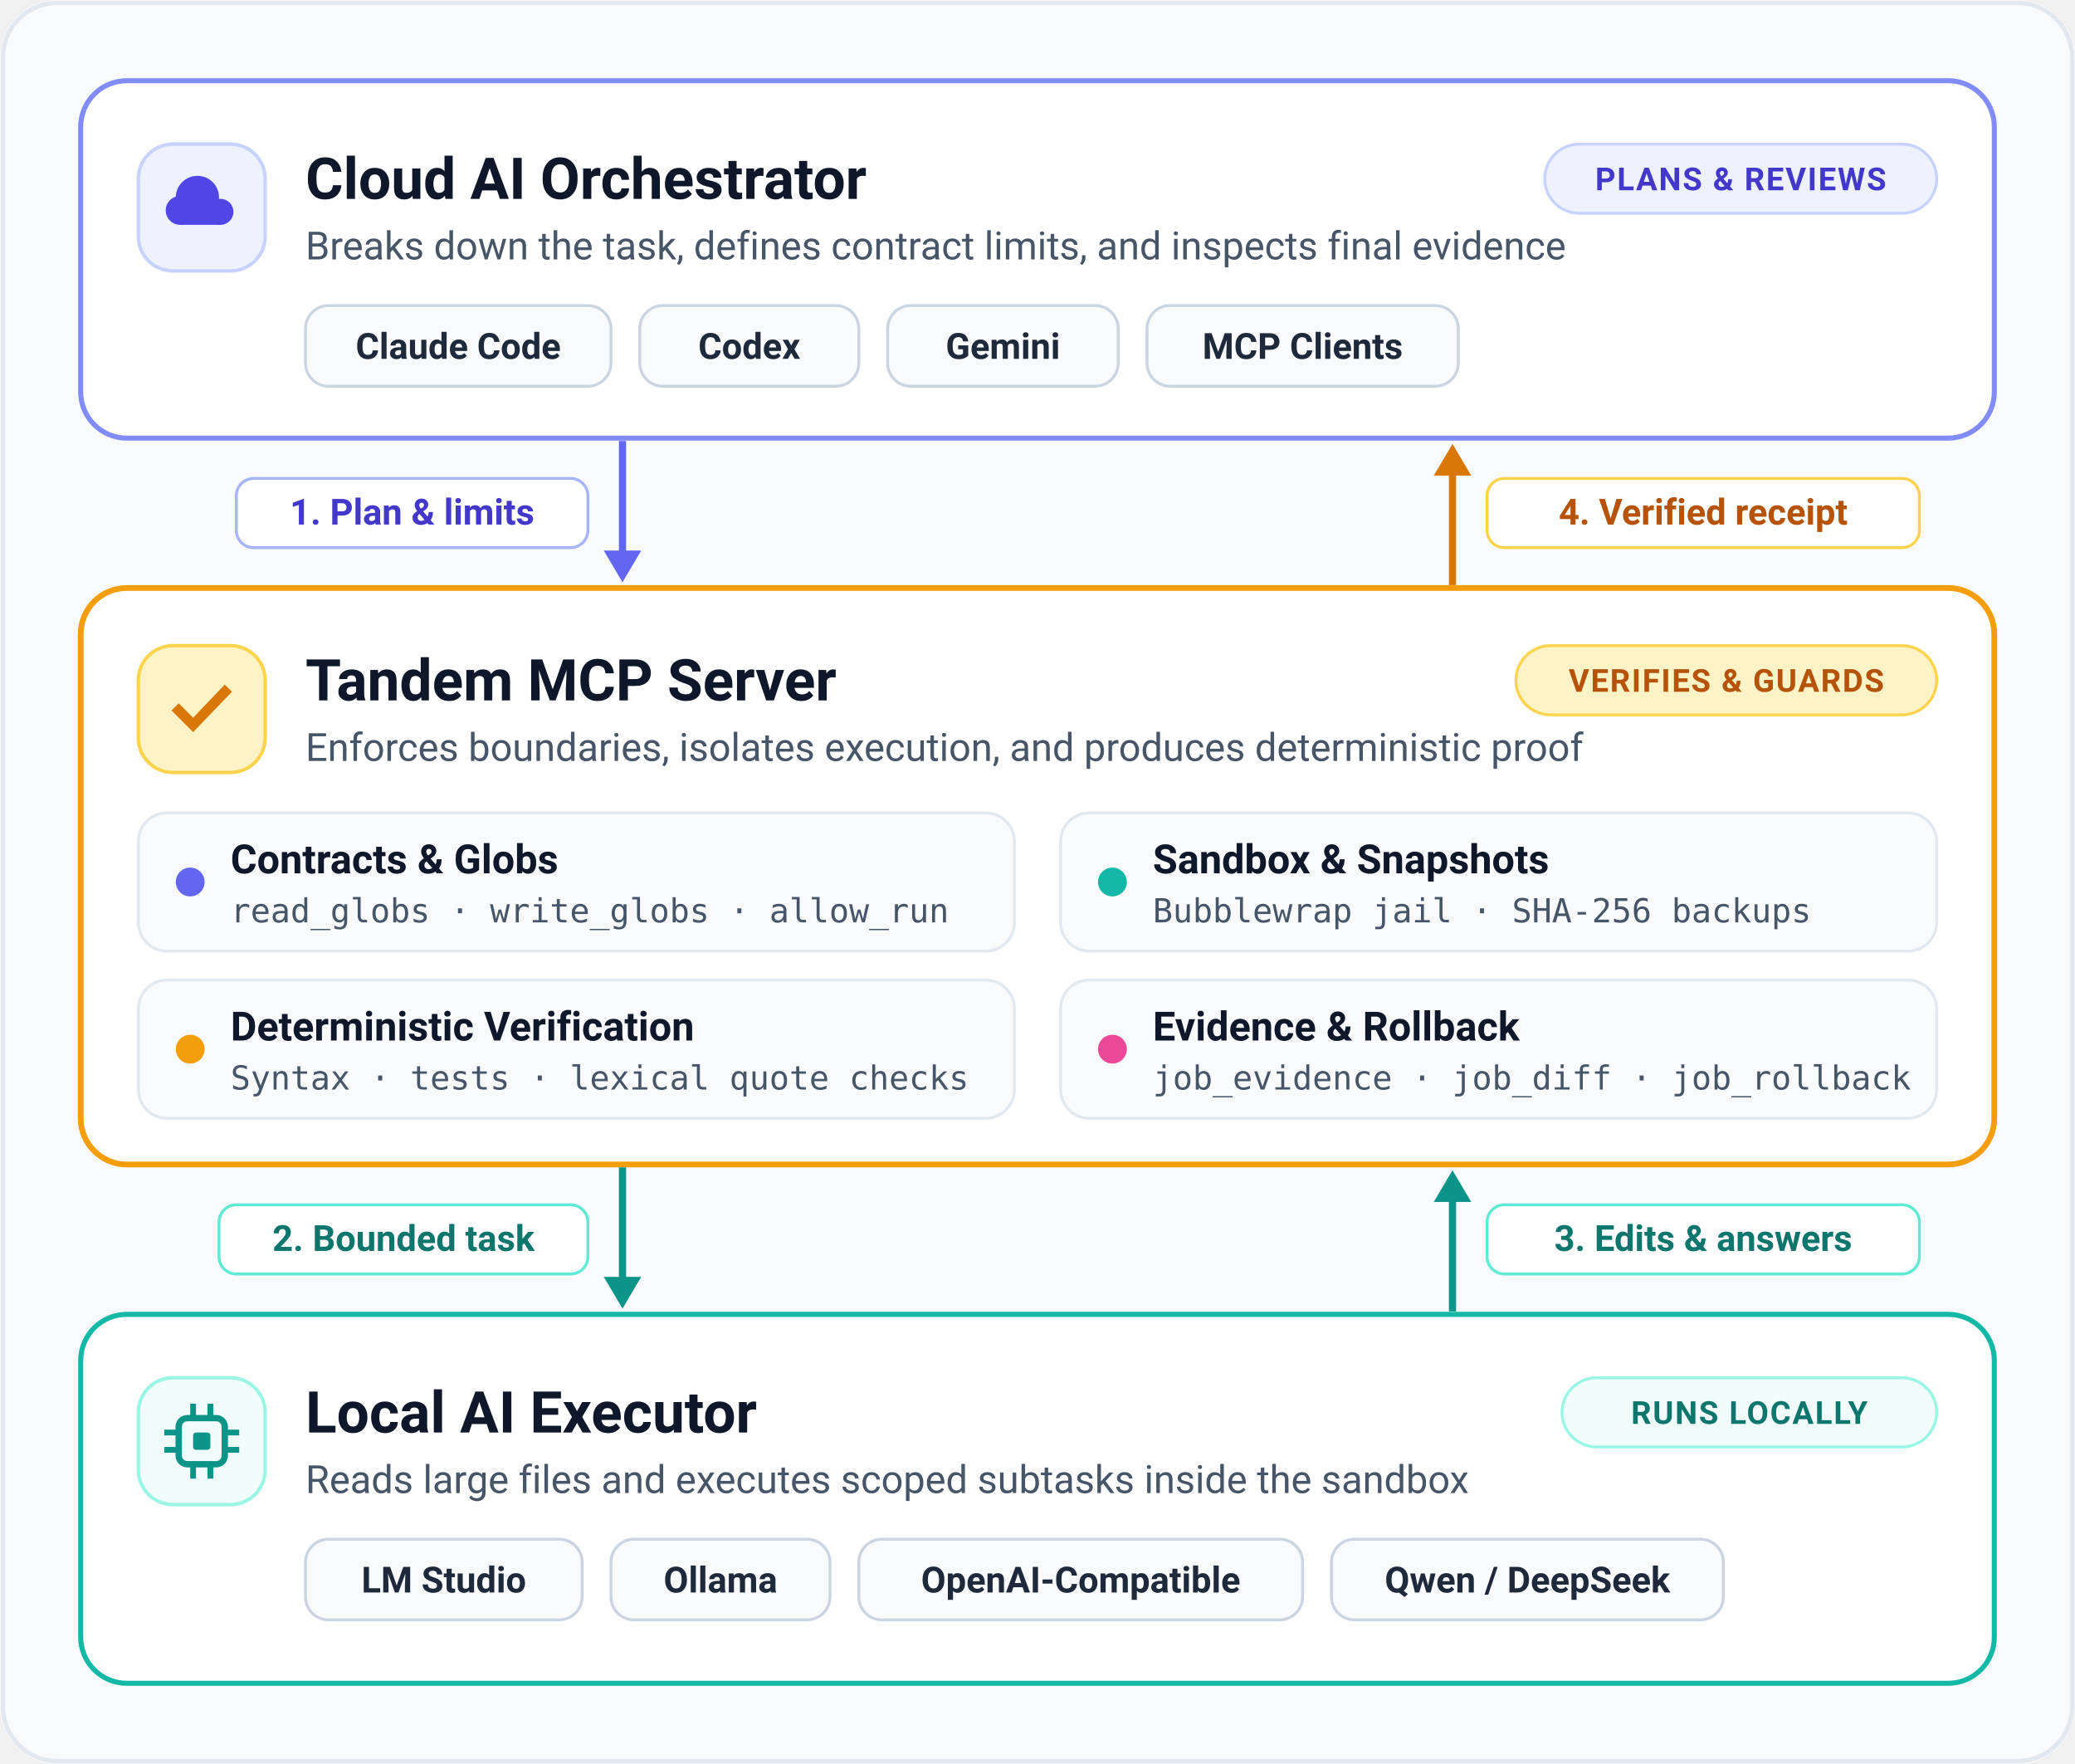
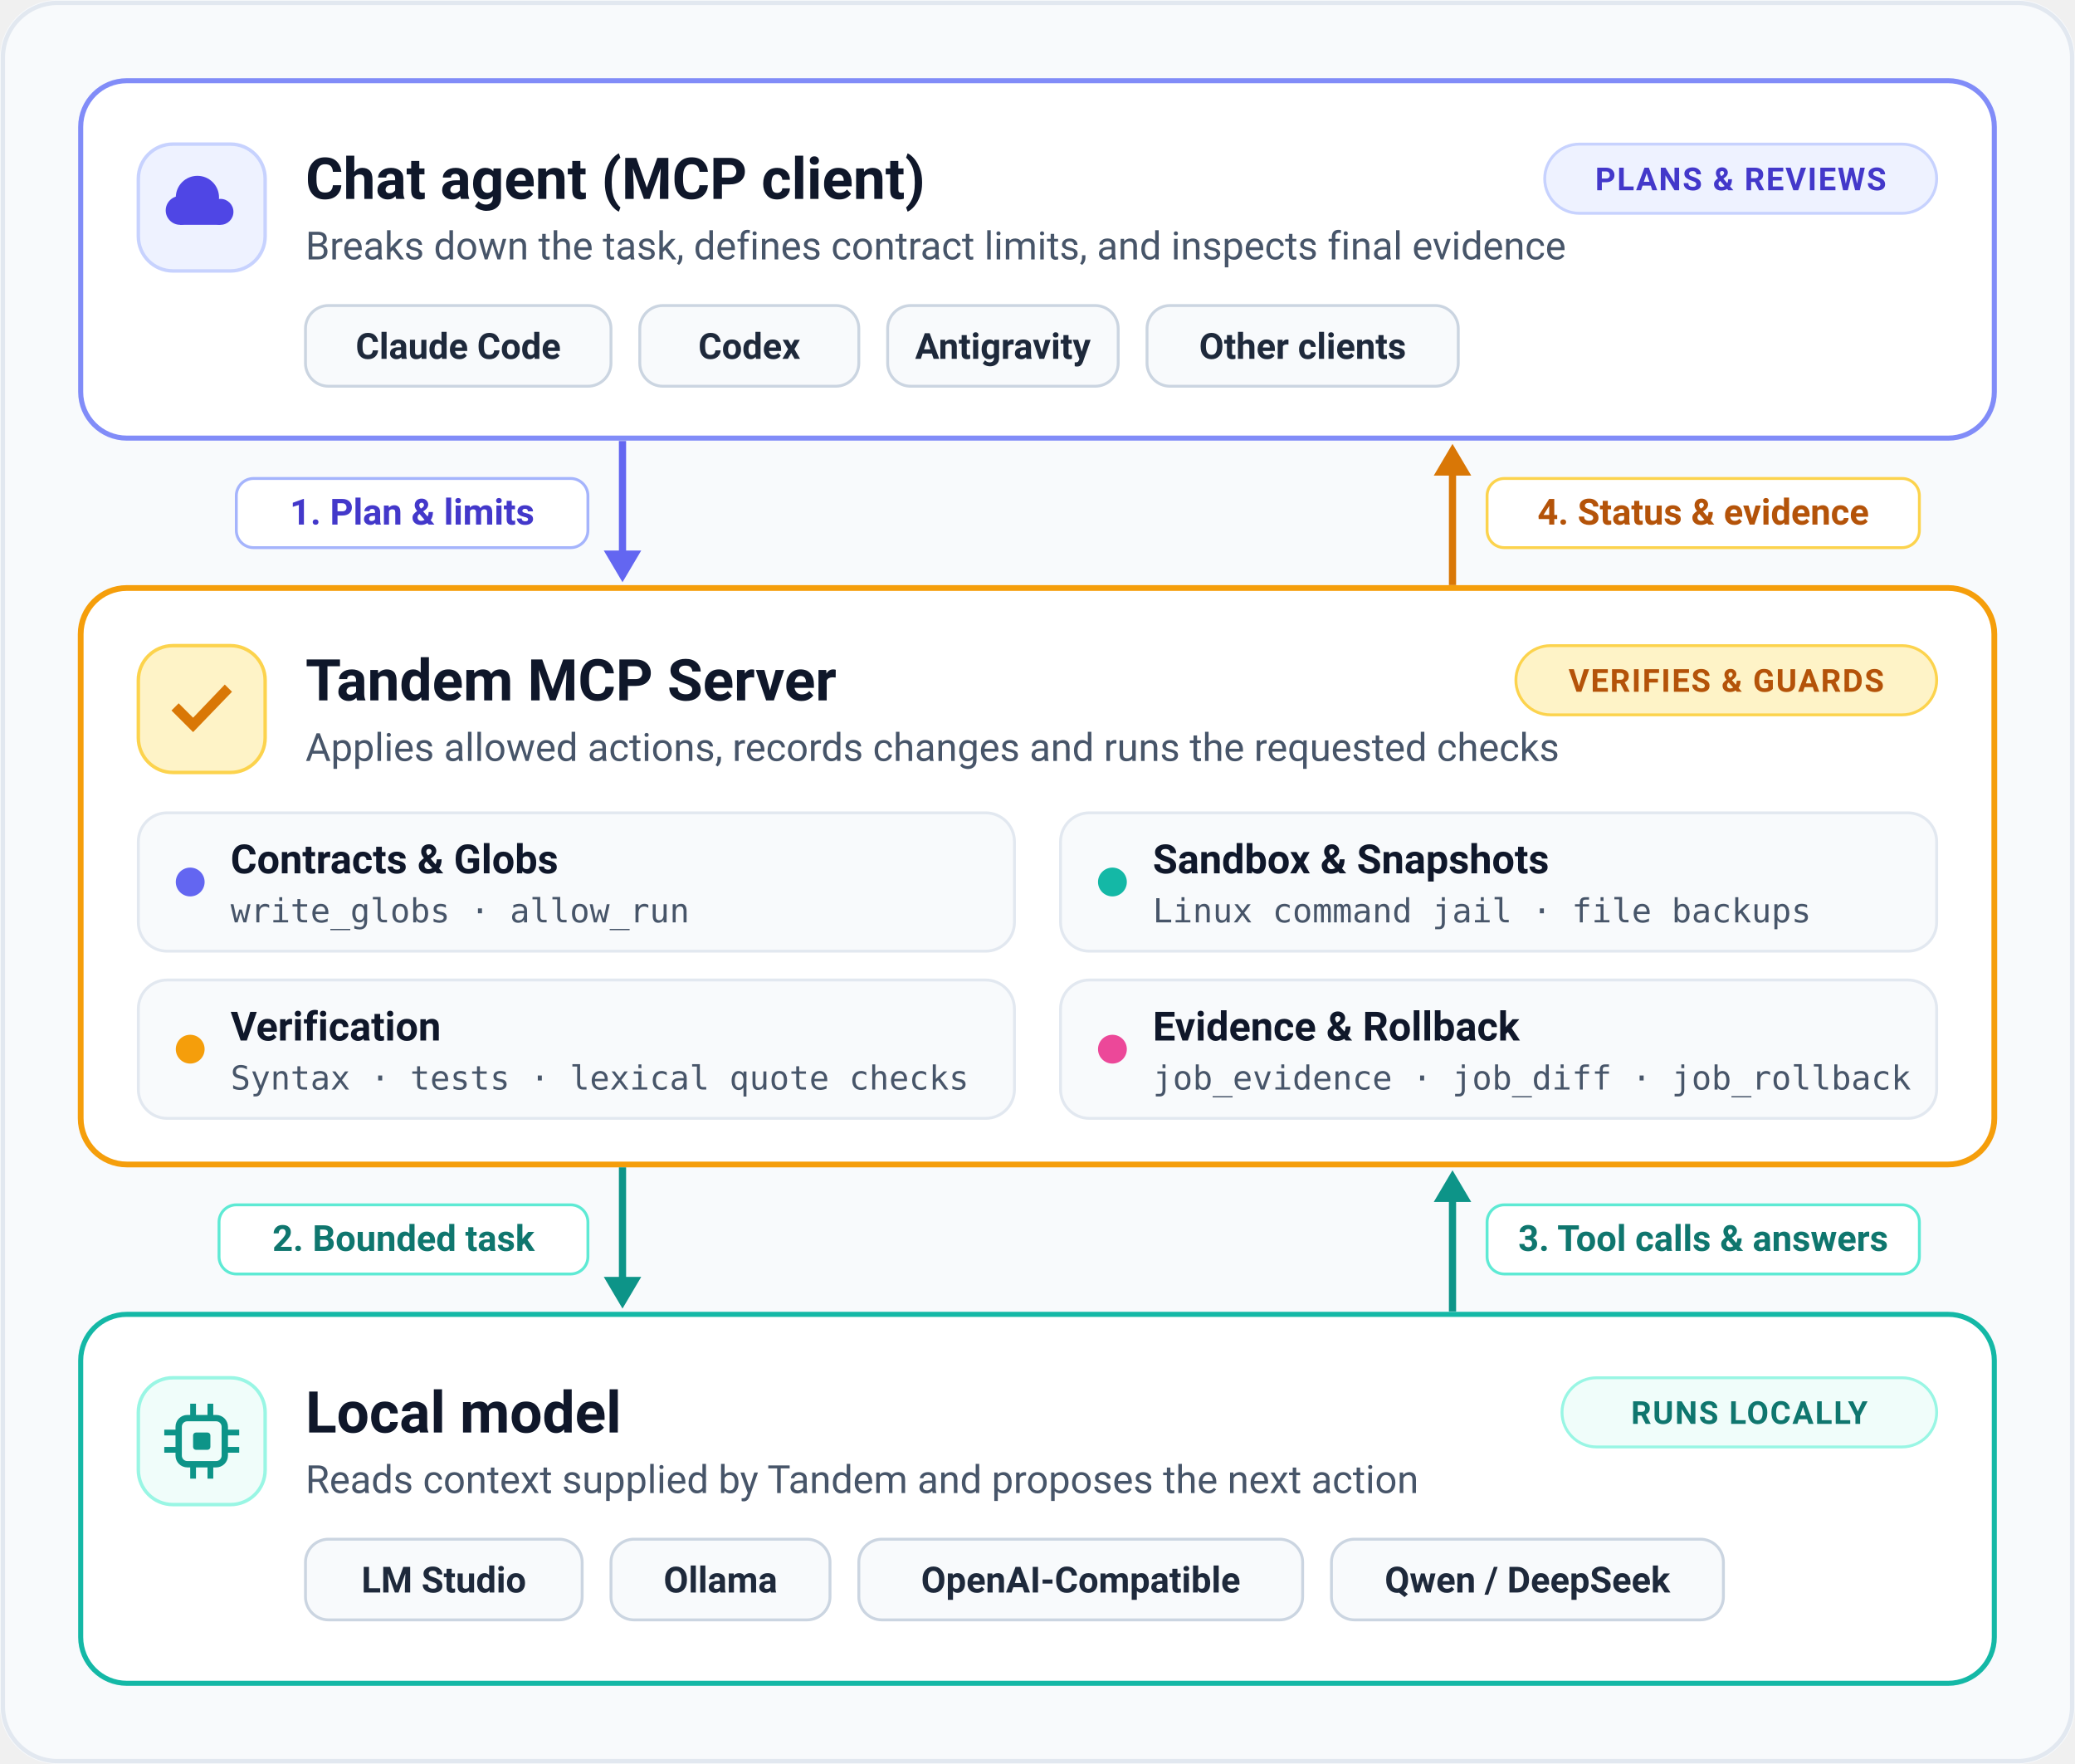
<svg xmlns="http://www.w3.org/2000/svg" viewBox="0 0 720 612" width="720" height="612" role="img" aria-labelledby="arch-title arch-desc">
  <rect x="0" y="0" width="720" height="612" rx="20" fill="#f8fafc" />
  <rect x="1" y="1" width="718" height="610" rx="19" fill="none" stroke="#e2e8f0" stroke-width="1.5" />
  <g transform="translate(28, 28)">
    <rect width="664" height="124" rx="16" fill="#ffffff" stroke="#818cf8" stroke-width="1.75" />
    <rect x="20" y="22" width="44" height="44" rx="12" fill="#eef2ff" stroke="#c7d2fe" stroke-width="1.2" />
    <circle cx="40.5" cy="40.5" r="7.5" fill="#4f46e5" />
    <circle cx="34.5" cy="45" r="5" fill="#4f46e5" />
    <circle cx="48.5" cy="45.5" r="4.5" fill="#4f46e5" />
    <rect x="34.5" y="43" width="14" height="7" fill="#4f46e5" />
-     <text x="78" y="41" font-family="-apple-system, BlinkMacSystemFont, 'Segoe UI', Roboto, Helvetica, Arial, sans-serif" font-size="20" font-weight="700" fill="#0f172a">Cloud AI Orchestrator</text>
+     <text x="78" y="41" font-family="-apple-system, BlinkMacSystemFont, 'Segoe UI', Roboto, Helvetica, Arial, sans-serif" font-size="20" font-weight="700" fill="#0f172a">Chat agent (MCP client)</text>
    <rect x="508" y="22" width="136" height="24" rx="12" fill="#eef2ff" stroke="#c7d2fe" stroke-width="1" />
    <text x="576" y="38" text-anchor="middle" font-family="-apple-system, BlinkMacSystemFont, 'Segoe UI', Roboto, Helvetica, Arial, sans-serif" font-size="11" font-weight="700" letter-spacing="0.5" fill="#4338ca">PLANS &amp; REVIEWS</text>
    <text x="78" y="62" font-family="-apple-system, BlinkMacSystemFont, 'Segoe UI', Roboto, Helvetica, Arial, sans-serif" font-size="13.5" font-weight="400" fill="#475569">Breaks down the task, defines contract limits, and inspects final evidence</text>
    <g transform="translate(78, 78)">
      <rect x="0" y="0" width="106" height="28" rx="8" fill="#f8fafc" stroke="#cbd5e1" stroke-width="1" />
      <text x="53" y="18.5" text-anchor="middle" font-family="-apple-system, BlinkMacSystemFont, 'Segoe UI', Roboto, Helvetica, Arial, sans-serif" font-size="12.5" font-weight="600" fill="#1e293b">Claude Code</text>
      <rect x="116" y="0" width="76" height="28" rx="8" fill="#f8fafc" stroke="#cbd5e1" stroke-width="1" />
      <text x="154" y="18.5" text-anchor="middle" font-family="-apple-system, BlinkMacSystemFont, 'Segoe UI', Roboto, Helvetica, Arial, sans-serif" font-size="12.5" font-weight="600" fill="#1e293b">Codex</text>
      <rect x="202" y="0" width="80" height="28" rx="8" fill="#f8fafc" stroke="#cbd5e1" stroke-width="1" />
-       <text x="242" y="18.5" text-anchor="middle" font-family="-apple-system, BlinkMacSystemFont, 'Segoe UI', Roboto, Helvetica, Arial, sans-serif" font-size="12.5" font-weight="600" fill="#1e293b">Gemini</text>
+       <text x="242" y="18.5" text-anchor="middle" font-family="-apple-system, BlinkMacSystemFont, 'Segoe UI', Roboto, Helvetica, Arial, sans-serif" font-size="12.5" font-weight="600" fill="#1e293b">Antigravity</text>
      <rect x="292" y="0" width="108" height="28" rx="8" fill="#f8fafc" stroke="#cbd5e1" stroke-width="1" />
-       <text x="346" y="18.5" text-anchor="middle" font-family="-apple-system, BlinkMacSystemFont, 'Segoe UI', Roboto, Helvetica, Arial, sans-serif" font-size="12.5" font-weight="600" fill="#1e293b">MCP Clients</text>
+       <text x="346" y="18.5" text-anchor="middle" font-family="-apple-system, BlinkMacSystemFont, 'Segoe UI', Roboto, Helvetica, Arial, sans-serif" font-size="12.5" font-weight="600" fill="#1e293b">Other clients</text>
    </g>
  </g>
  <g>
    <rect x="214.75" y="153" width="2.5" height="40" fill="#6366f1" />
    <polygon points="216,202 209.5,191 222.5,191" fill="#6366f1" />
    <rect x="82" y="166" width="122" height="24" rx="6" fill="#ffffff" stroke="#a5b4fc" stroke-width="1" />
    <text x="143" y="182" text-anchor="middle" font-family="-apple-system, BlinkMacSystemFont, 'Segoe UI', Roboto, Helvetica, Arial, sans-serif" font-size="12.5" font-weight="600" fill="#4338ca">1. Plan &amp; limits</text>
    <rect x="502.75" y="163" width="2.5" height="40" fill="#d97706" />
    <polygon points="504,154 497.5,165 510.5,165" fill="#d97706" />
    <rect x="516" y="166" width="150" height="24" rx="6" fill="#ffffff" stroke="#fcd34d" stroke-width="1" />
-     <text x="591" y="182" text-anchor="middle" font-family="-apple-system, BlinkMacSystemFont, 'Segoe UI', Roboto, Helvetica, Arial, sans-serif" font-size="12.5" font-weight="600" fill="#b45309">4. Verified receipt</text>
+     <text x="591" y="182" text-anchor="middle" font-family="-apple-system, BlinkMacSystemFont, 'Segoe UI', Roboto, Helvetica, Arial, sans-serif" font-size="12.5" font-weight="600" fill="#b45309">4. Status &amp; evidence</text>
  </g>
  <g transform="translate(28, 204)">
    <rect width="664" height="200" rx="16" fill="#ffffff" stroke="#f59e0b" stroke-width="2" />
    <rect x="20" y="20" width="44" height="44" rx="12" fill="#fef3c7" stroke="#fcd34d" stroke-width="1.2" />
    <polygon points="31.5,42.5 34,40 39,45 50,33.5 52.5,36 39,50" fill="#d97706" />
    <text x="78" y="39" font-family="-apple-system, BlinkMacSystemFont, 'Segoe UI', Roboto, Helvetica, Arial, sans-serif" font-size="20" font-weight="700" fill="#0f172a">Tandem MCP Server</text>
    <rect x="498" y="20" width="146" height="24" rx="12" fill="#fef3c7" stroke="#fcd34d" stroke-width="1" />
    <text x="571" y="36" text-anchor="middle" font-family="-apple-system, BlinkMacSystemFont, 'Segoe UI', Roboto, Helvetica, Arial, sans-serif" font-size="11" font-weight="700" letter-spacing="0.5" fill="#b45309">VERIFIES &amp; GUARDS</text>
-     <text x="78" y="60" font-family="-apple-system, BlinkMacSystemFont, 'Segoe UI', Roboto, Helvetica, Arial, sans-serif" font-size="13.5" font-weight="400" fill="#475569">Enforces boundaries, isolates execution, and produces deterministic proof</text>
+     <text x="78" y="60" font-family="-apple-system, BlinkMacSystemFont, 'Segoe UI', Roboto, Helvetica, Arial, sans-serif" font-size="13.5" font-weight="400" fill="#475569">Applies allowed actions, records changes and runs the requested checks</text>
    <g transform="translate(20, 78)">
      <rect width="304" height="48" rx="10" fill="#f8fafc" stroke="#e2e8f0" stroke-width="1" />
      <circle cx="18" cy="24" r="5" fill="#6366f1" />
      <text x="32" y="21" font-family="-apple-system, BlinkMacSystemFont, 'Segoe UI', Roboto, Helvetica, Arial, sans-serif" font-size="14" font-weight="700" fill="#0f172a">Contracts &amp; Globs</text>
-       <text x="32" y="38" font-family="ui-monospace, SFMono-Regular, Menlo, Monaco, Consolas, monospace" font-size="11.5" font-weight="400" fill="#475569">read_globs · write_globs · allow_run</text>
+       <text x="32" y="38" font-family="ui-monospace, SFMono-Regular, Menlo, Monaco, Consolas, monospace" font-size="11.5" font-weight="400" fill="#475569">write_globs · allow_run</text>
    </g>
    <g transform="translate(340, 78)">
      <rect width="304" height="48" rx="10" fill="#f8fafc" stroke="#e2e8f0" stroke-width="1" />
      <circle cx="18" cy="24" r="5" fill="#14b8a6" />
      <text x="32" y="21" font-family="-apple-system, BlinkMacSystemFont, 'Segoe UI', Roboto, Helvetica, Arial, sans-serif" font-size="14" font-weight="700" fill="#0f172a">Sandbox &amp; Snapshots</text>
-       <text x="32" y="38" font-family="ui-monospace, SFMono-Regular, Menlo, Monaco, Consolas, monospace" font-size="11.5" font-weight="400" fill="#475569">Bubblewrap jail · SHA-256 backups</text>
+       <text x="32" y="38" font-family="ui-monospace, SFMono-Regular, Menlo, Monaco, Consolas, monospace" font-size="11.5" font-weight="400" fill="#475569">Linux command jail · file backups</text>
    </g>
    <g transform="translate(20, 136)">
      <rect width="304" height="48" rx="10" fill="#f8fafc" stroke="#e2e8f0" stroke-width="1" />
      <circle cx="18" cy="24" r="5" fill="#f59e0b" />
-       <text x="32" y="21" font-family="-apple-system, BlinkMacSystemFont, 'Segoe UI', Roboto, Helvetica, Arial, sans-serif" font-size="14" font-weight="700" fill="#0f172a">Deterministic Verification</text>
+       <text x="32" y="21" font-family="-apple-system, BlinkMacSystemFont, 'Segoe UI', Roboto, Helvetica, Arial, sans-serif" font-size="14" font-weight="700" fill="#0f172a">Verification</text>
      <text x="32" y="38" font-family="ui-monospace, SFMono-Regular, Menlo, Monaco, Consolas, monospace" font-size="11.5" font-weight="400" fill="#475569">Syntax · tests · lexical quote checks</text>
    </g>
    <g transform="translate(340, 136)">
      <rect width="304" height="48" rx="10" fill="#f8fafc" stroke="#e2e8f0" stroke-width="1" />
      <circle cx="18" cy="24" r="5" fill="#ec4899" />
      <text x="32" y="21" font-family="-apple-system, BlinkMacSystemFont, 'Segoe UI', Roboto, Helvetica, Arial, sans-serif" font-size="14" font-weight="700" fill="#0f172a">Evidence &amp; Rollback</text>
      <text x="32" y="38" font-family="ui-monospace, SFMono-Regular, Menlo, Monaco, Consolas, monospace" font-size="11.5" font-weight="400" fill="#475569">job_evidence · job_diff · job_rollback</text>
    </g>
  </g>
  <g>
    <rect x="214.75" y="405" width="2.5" height="40" fill="#0d9488" />
    <polygon points="216,454 209.5,443 222.5,443" fill="#0d9488" />
    <rect x="76" y="418" width="128" height="24" rx="6" fill="#ffffff" stroke="#5eead4" stroke-width="1" />
    <text x="140" y="434" text-anchor="middle" font-family="-apple-system, BlinkMacSystemFont, 'Segoe UI', Roboto, Helvetica, Arial, sans-serif" font-size="12.5" font-weight="600" fill="#0f766e">2. Bounded task</text>
    <rect x="502.75" y="415" width="2.5" height="40" fill="#0d9488" />
    <polygon points="504,406 497.5,417 510.5,417" fill="#0d9488" />
    <rect x="516" y="418" width="150" height="24" rx="6" fill="#ffffff" stroke="#5eead4" stroke-width="1" />
-     <text x="591" y="434" text-anchor="middle" font-family="-apple-system, BlinkMacSystemFont, 'Segoe UI', Roboto, Helvetica, Arial, sans-serif" font-size="12.5" font-weight="600" fill="#0f766e">3. Edits &amp; answers</text>
+     <text x="591" y="434" text-anchor="middle" font-family="-apple-system, BlinkMacSystemFont, 'Segoe UI', Roboto, Helvetica, Arial, sans-serif" font-size="12.5" font-weight="600" fill="#0f766e">3. Tool calls &amp; answers</text>
  </g>
  <g transform="translate(28, 456)">
    <rect width="664" height="128" rx="16" fill="#ffffff" stroke="#14b8a6" stroke-width="1.75" />
    <rect x="20" y="22" width="44" height="44" rx="12" fill="#f0fdfa" stroke="#99f6e4" stroke-width="1.2" />
    <rect x="34" y="36" width="16" height="16" rx="3" fill="none" stroke="#0d9488" stroke-width="2.2" />
    <rect x="39" y="41" width="6" height="6" rx="1" fill="#0d9488" />
    <rect x="38" y="31" width="2" height="5" fill="#0d9488" />
    <rect x="44" y="31" width="2" height="5" fill="#0d9488" />
    <rect x="38" y="52" width="2" height="5" fill="#0d9488" />
    <rect x="44" y="52" width="2" height="5" fill="#0d9488" />
    <rect x="29" y="40" width="5" height="2" fill="#0d9488" />
    <rect x="29" y="46" width="5" height="2" fill="#0d9488" />
    <rect x="50" y="40" width="5" height="2" fill="#0d9488" />
    <rect x="50" y="46" width="5" height="2" fill="#0d9488" />
-     <text x="78" y="41" font-family="-apple-system, BlinkMacSystemFont, 'Segoe UI', Roboto, Helvetica, Arial, sans-serif" font-size="20" font-weight="700" fill="#0f172a">Local AI Executor</text>
+     <text x="78" y="41" font-family="-apple-system, BlinkMacSystemFont, 'Segoe UI', Roboto, Helvetica, Arial, sans-serif" font-size="20" font-weight="700" fill="#0f172a">Local model</text>
    <rect x="514" y="22" width="130" height="24" rx="12" fill="#f0fdfa" stroke="#99f6e4" stroke-width="1" />
    <text x="579" y="38" text-anchor="middle" font-family="-apple-system, BlinkMacSystemFont, 'Segoe UI', Roboto, Helvetica, Arial, sans-serif" font-size="11" font-weight="700" letter-spacing="0.5" fill="#0f766e">RUNS LOCALLY</text>
-     <text x="78" y="62" font-family="-apple-system, BlinkMacSystemFont, 'Segoe UI', Roboto, Helvetica, Arial, sans-serif" font-size="13.5" font-weight="400" fill="#475569">Reads large files and executes scoped subtasks inside the sandbox</text>
+     <text x="78" y="62" font-family="-apple-system, BlinkMacSystemFont, 'Segoe UI', Roboto, Helvetica, Arial, sans-serif" font-size="13.5" font-weight="400" fill="#475569">Reads context supplied by Tandem and proposes the next action</text>
    <g transform="translate(78, 78)">
      <rect x="0" y="0" width="96" height="28" rx="8" fill="#f8fafc" stroke="#cbd5e1" stroke-width="1" />
      <text x="48" y="18.5" text-anchor="middle" font-family="-apple-system, BlinkMacSystemFont, 'Segoe UI', Roboto, Helvetica, Arial, sans-serif" font-size="12.5" font-weight="600" fill="#1e293b">LM Studio</text>
      <rect x="106" y="0" width="76" height="28" rx="8" fill="#f8fafc" stroke="#cbd5e1" stroke-width="1" />
      <text x="144" y="18.5" text-anchor="middle" font-family="-apple-system, BlinkMacSystemFont, 'Segoe UI', Roboto, Helvetica, Arial, sans-serif" font-size="12.5" font-weight="600" fill="#1e293b">Ollama</text>
      <rect x="192" y="0" width="154" height="28" rx="8" fill="#f8fafc" stroke="#cbd5e1" stroke-width="1" />
      <text x="269" y="18.5" text-anchor="middle" font-family="-apple-system, BlinkMacSystemFont, 'Segoe UI', Roboto, Helvetica, Arial, sans-serif" font-size="12.5" font-weight="600" fill="#1e293b">OpenAI-Compatible</text>
      <rect x="356" y="0" width="136" height="28" rx="8" fill="#f8fafc" stroke="#cbd5e1" stroke-width="1" />
      <text x="424" y="18.5" text-anchor="middle" font-family="-apple-system, BlinkMacSystemFont, 'Segoe UI', Roboto, Helvetica, Arial, sans-serif" font-size="12.5" font-weight="600" fill="#1e293b">Qwen / DeepSeek</text>
    </g>
  </g>
</svg>
